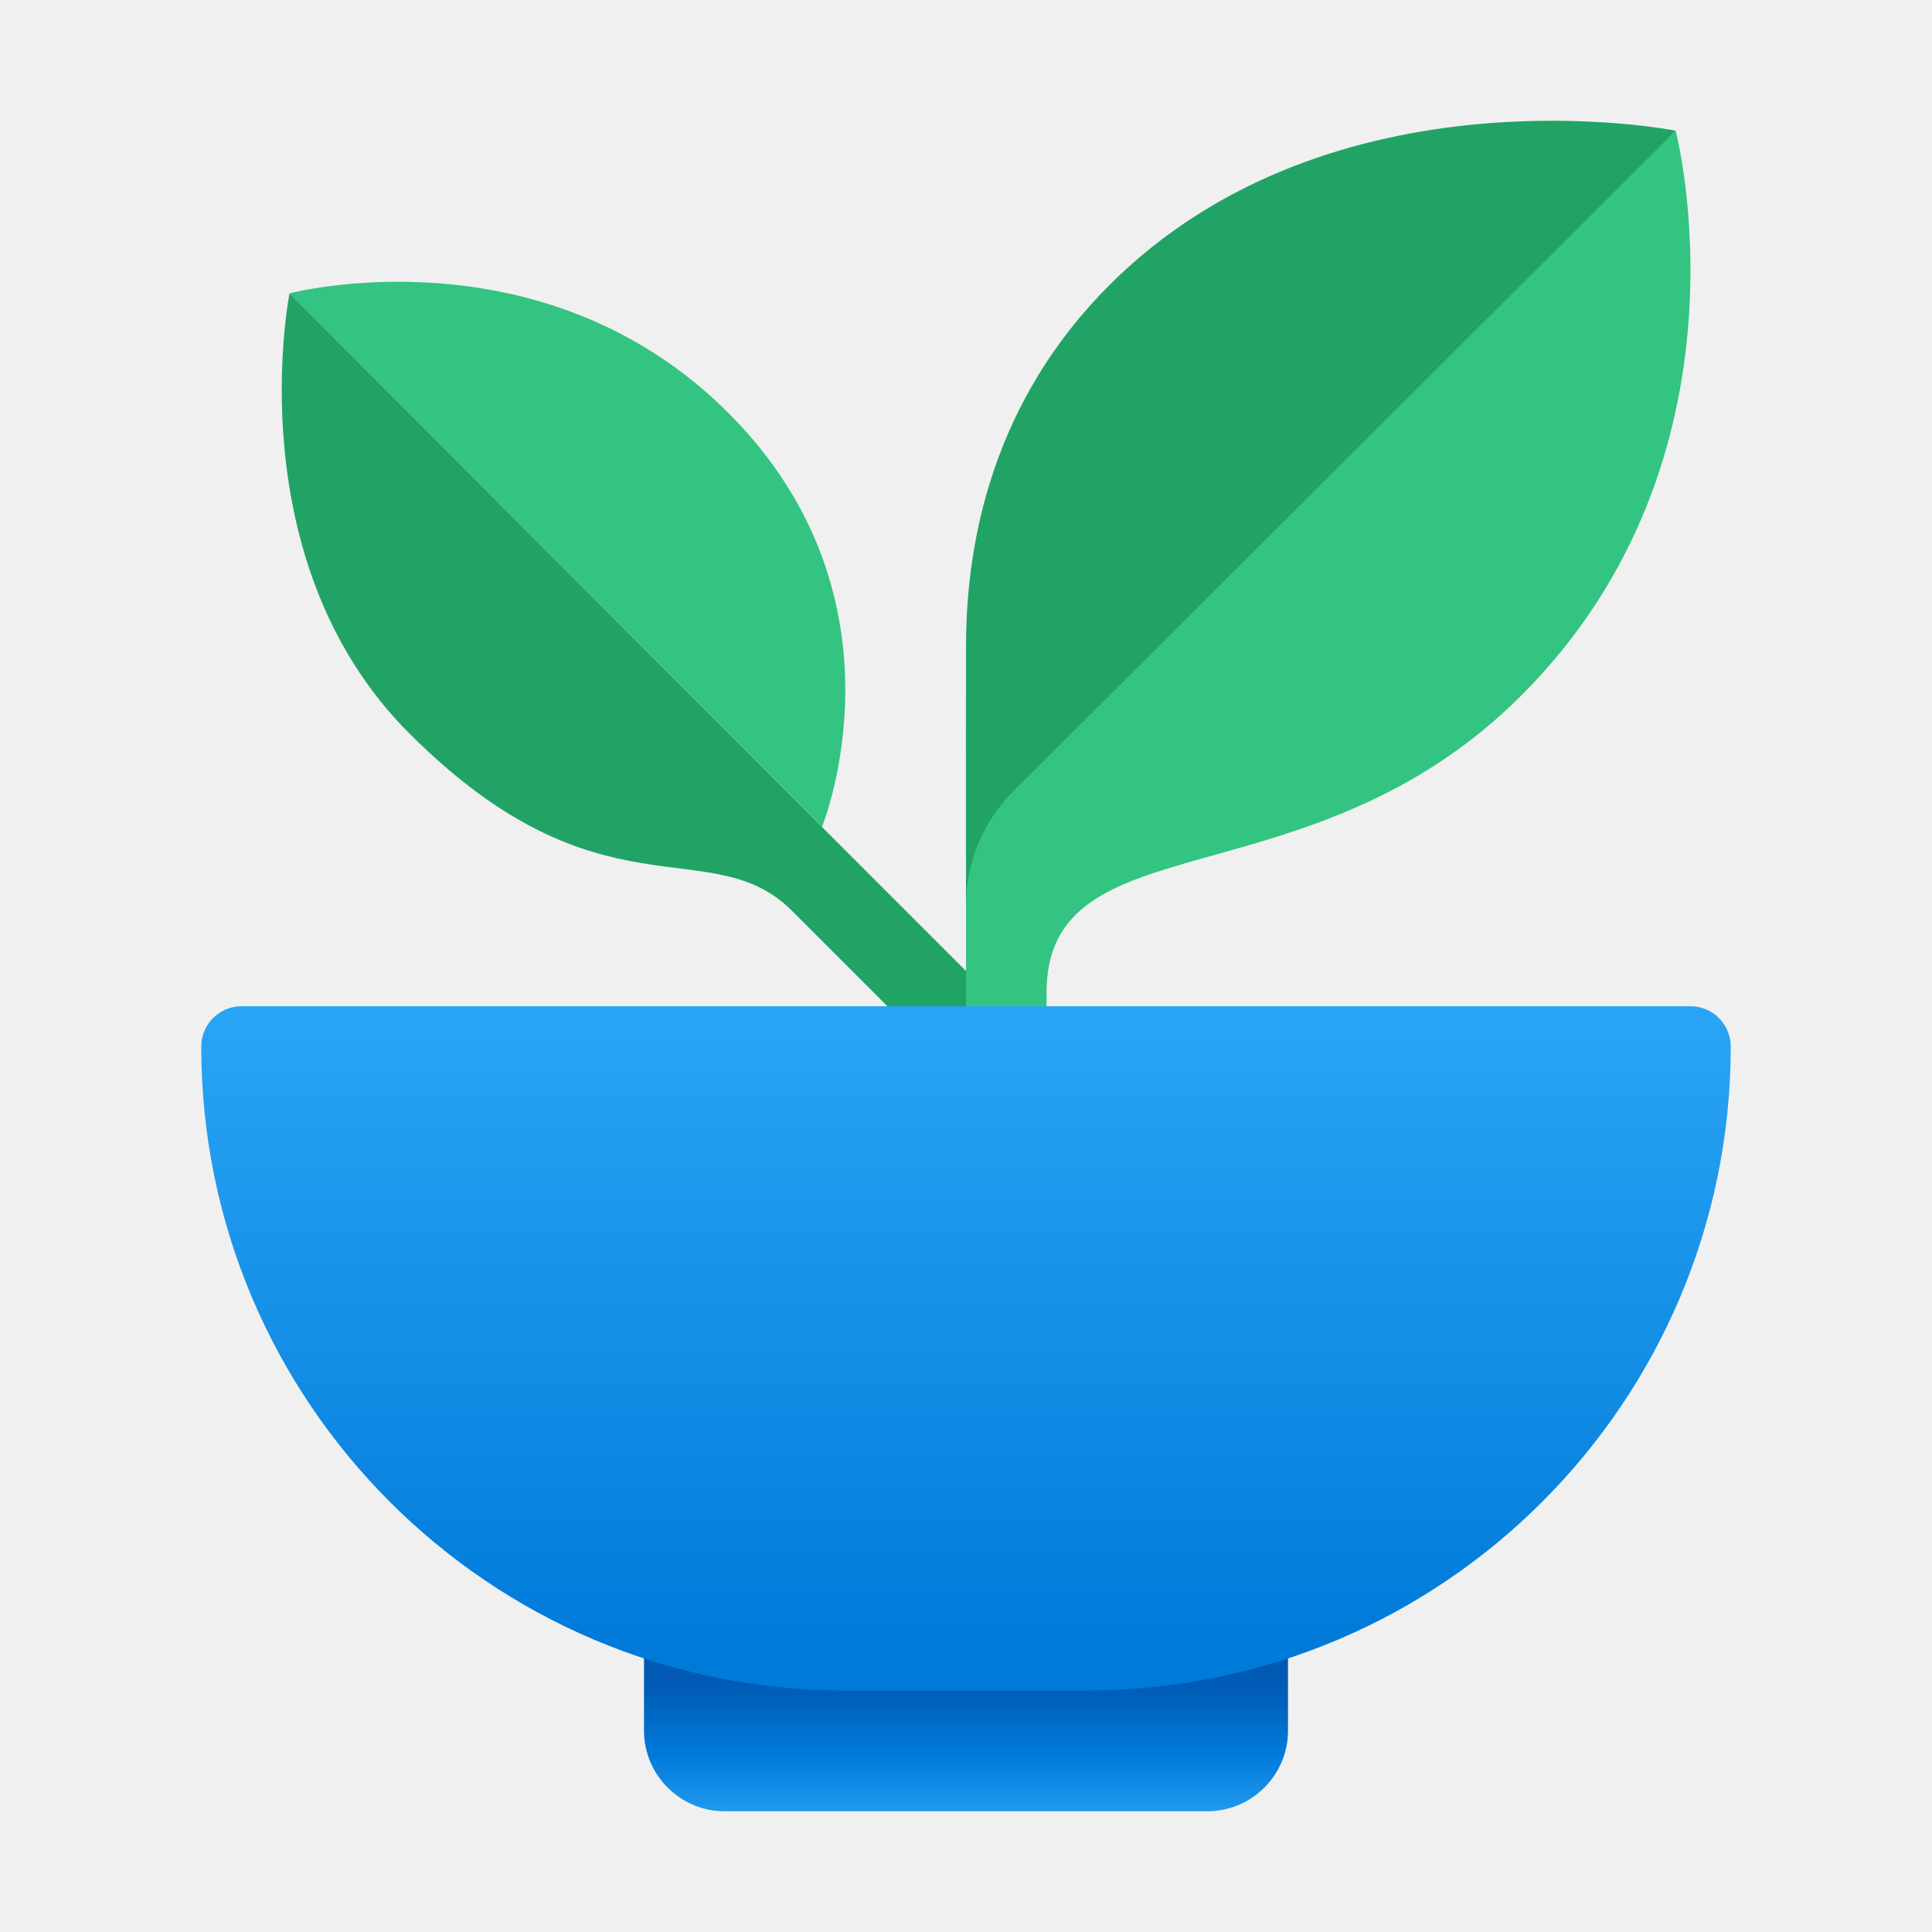
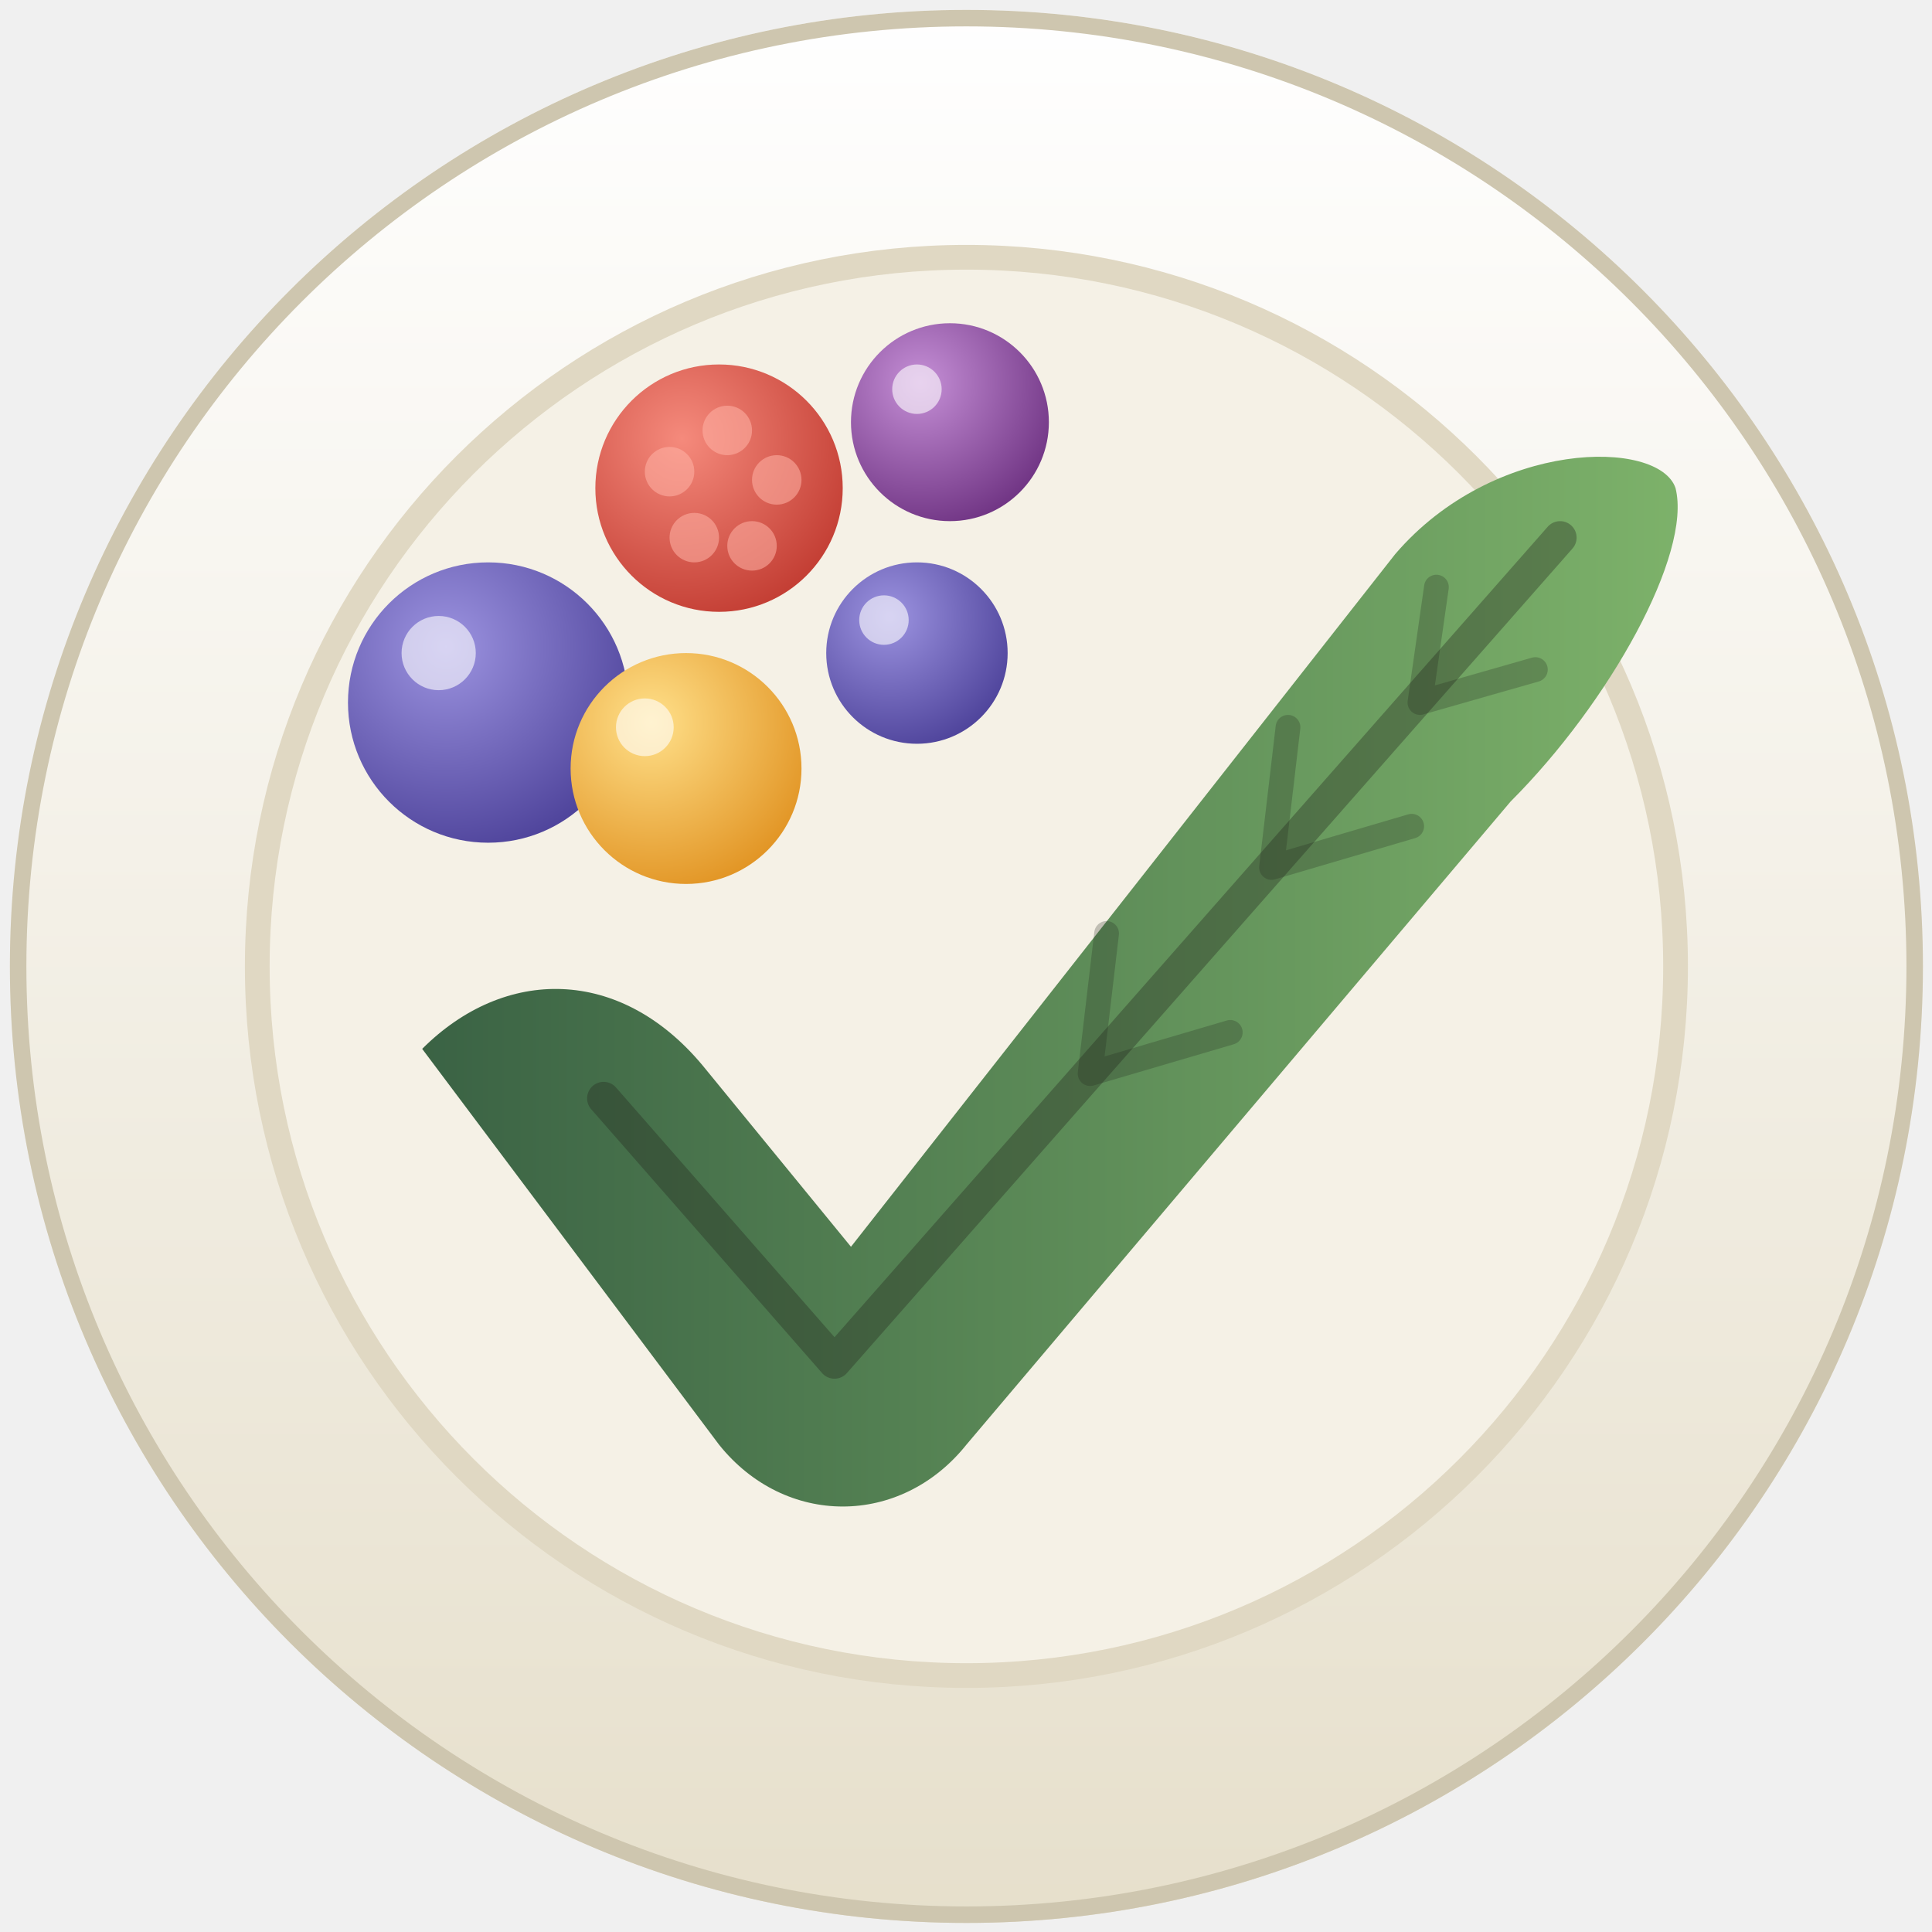
- <svg xmlns="http://www.w3.org/2000/svg" viewBox="0 0 48 48">
-   <g transform="translate(48,0) scale(-1,1)">
-     <path fill="#33c481" d="M27.578,20.542c0,0-2.315-5.633,2.315-10.272s10.914-2.982,10.914-2.982L27.578,20.542z" />
-     <path fill="#21a366" d="M40.807,7.288L27.581,20.543l-5.066,5.066l0.01,2.818l5.794-5.794 c2.035-2.035,4.765,0.335,9.512-4.412C42.134,13.919,40.807,7.288,40.807,7.288z" />
-     <path fill="#21a366" d="M20.428,7.074c2.862,2.856,3.562,6.28,3.571,8.922c0.008,2.472,0,7.004,0,7.004L6.369,3.247 C6.369,3.247,14.889,1.546,20.428,7.074z" />
-     <path fill="#33c481" d="M6.369,3.247c0,0-2.124,8.074,3.834,14.032c5.267,5.267,11.796,3.023,11.796,7.389V33h2V22.49 c0-1.063-0.423-2.082-1.175-2.832L6.369,3.247z" />
-     <linearGradient id="EtEwV7YyMgDklFtYZBuCMa" x1="24" x2="24" y1="41.75" y2="45.438" gradientUnits="userSpaceOnUse">
-       <stop offset=".018" stop-color="#005ab3" />
-       <stop offset=".497" stop-color="#007ad9" />
-       <stop offset="1" stop-color="#2aa4f4" />
+ <svg xmlns="http://www.w3.org/2000/svg" viewBox="10.8 10.8 234.3 234.3">
+   <defs>
+     <linearGradient id="tm-plate" x1="0" y1="0" x2="0" y2="1">
+       <stop offset="0" stop-color="#FFFFFF" />
+       <stop offset="1" stop-color="#E6DFCB" />
    </linearGradient>
-     <path fill="url(#EtEwV7YyMgDklFtYZBuCMa)" d="M32,38v5c0,1.1-0.9,2-2,2H18c-1.1,0-2-0.9-2-2v-5H32z" />
-     <linearGradient id="EtEwV7YyMgDklFtYZBuCMb" x1="24" x2="24" y1="25.25" y2="40.853" gradientUnits="userSpaceOnUse">
-       <stop offset="0" stop-color="#2aa4f4" />
-       <stop offset="1" stop-color="#007ad9" />
+     <linearGradient id="tm-long" x1="0" y1="0" x2="1" y2="0">
+       <stop offset="0" stop-color="#3A6244" />
+       <stop offset="1" stop-color="#7DB26A" />
    </linearGradient>
-     <path fill="url(#EtEwV7YyMgDklFtYZBuCMb)" d="M42,25H6c-0.552,0-1,0.448-1,1v0c0,8.837,7.163,16,16,16h6c8.837,0,16-7.163,16-16v0 C43,25.448,42.552,25,42,25z" />
+     <radialGradient id="tm-blue" cx=".35" cy=".3" r=".8">
+       <stop offset="0" stop-color="#9C93E0" />
+       <stop offset="1" stop-color="#4A3F97" />
+     </radialGradient>
+     <radialGradient id="tm-rasp" cx=".35" cy=".3" r=".8">
+       <stop offset="0" stop-color="#F58A7C" />
+       <stop offset="1" stop-color="#C0392F" />
+     </radialGradient>
+     <radialGradient id="tm-gold" cx=".35" cy=".3" r=".8">
+       <stop offset="0" stop-color="#FFE08A" />
+       <stop offset="1" stop-color="#E0901E" />
+     </radialGradient>
+     <radialGradient id="tm-currant" cx=".35" cy=".3" r=".8">
+       <stop offset="0" stop-color="#C58FD6" />
+       <stop offset="1" stop-color="#6B2F7F" />
+     </radialGradient>
+   </defs>
+   <circle cx="128" cy="128" r="116" fill="url(#tm-plate)" />
+   <circle cx="128" cy="128" r="115" fill="none" stroke="#CEC6AF" stroke-width="2" />
+   <circle cx="128" cy="128" r="86" fill="#F5F1E6" stroke="#E0D8C3" stroke-width="3" />
+   <circle cx="70" cy="96" r="17" fill="url(#tm-blue)" />
+   <circle cx="98" cy="70" r="15" fill="url(#tm-rasp)" />
+   <g fill="#FFB3A6" opacity=".55">
+     <circle cx="92" cy="68" r="3" />
+     <circle cx="99" cy="63" r="3" />
+     <circle cx="105" cy="69" r="3" />
+     <circle cx="95" cy="76" r="3" />
+     <circle cx="102" cy="77" r="3" />
  </g>
+   <circle cx="94" cy="104" r="14" fill="url(#tm-gold)" />
+   <circle cx="126" cy="62" r="12" fill="url(#tm-currant)" />
+   <circle cx="122" cy="90" r="11" fill="url(#tm-blue)" />
+   <g fill="#FFFFFF" opacity=".6">
+     <circle cx="64" cy="90" r="4.5" />
+     <circle cx="89" cy="99" r="3.5" />
+     <circle cx="122" cy="58" r="3" />
+     <circle cx="118" cy="86" r="3" />
+   </g>
+   <path d="M62 138C72 128 86 128 96 140L114 162L180 78C192 64 212 64 214 70C216 78 206 96 194 108L128 186C120 196 106 196 98 186Z" fill="url(#tm-long)" />
+   <path d="M84 144L112 176L200 76" stroke="#23271F" stroke-opacity=".35" stroke-width="4" fill="none" stroke-linecap="round" stroke-linejoin="round" />
+   <path d="M143 141L160 136M143 141L145 124M165 116L182 111M165 116L167 99M183 96L197 92M183 96L185 82" stroke="#23271F" stroke-opacity=".25" stroke-width="3" fill="none" stroke-linecap="round" />
</svg>
